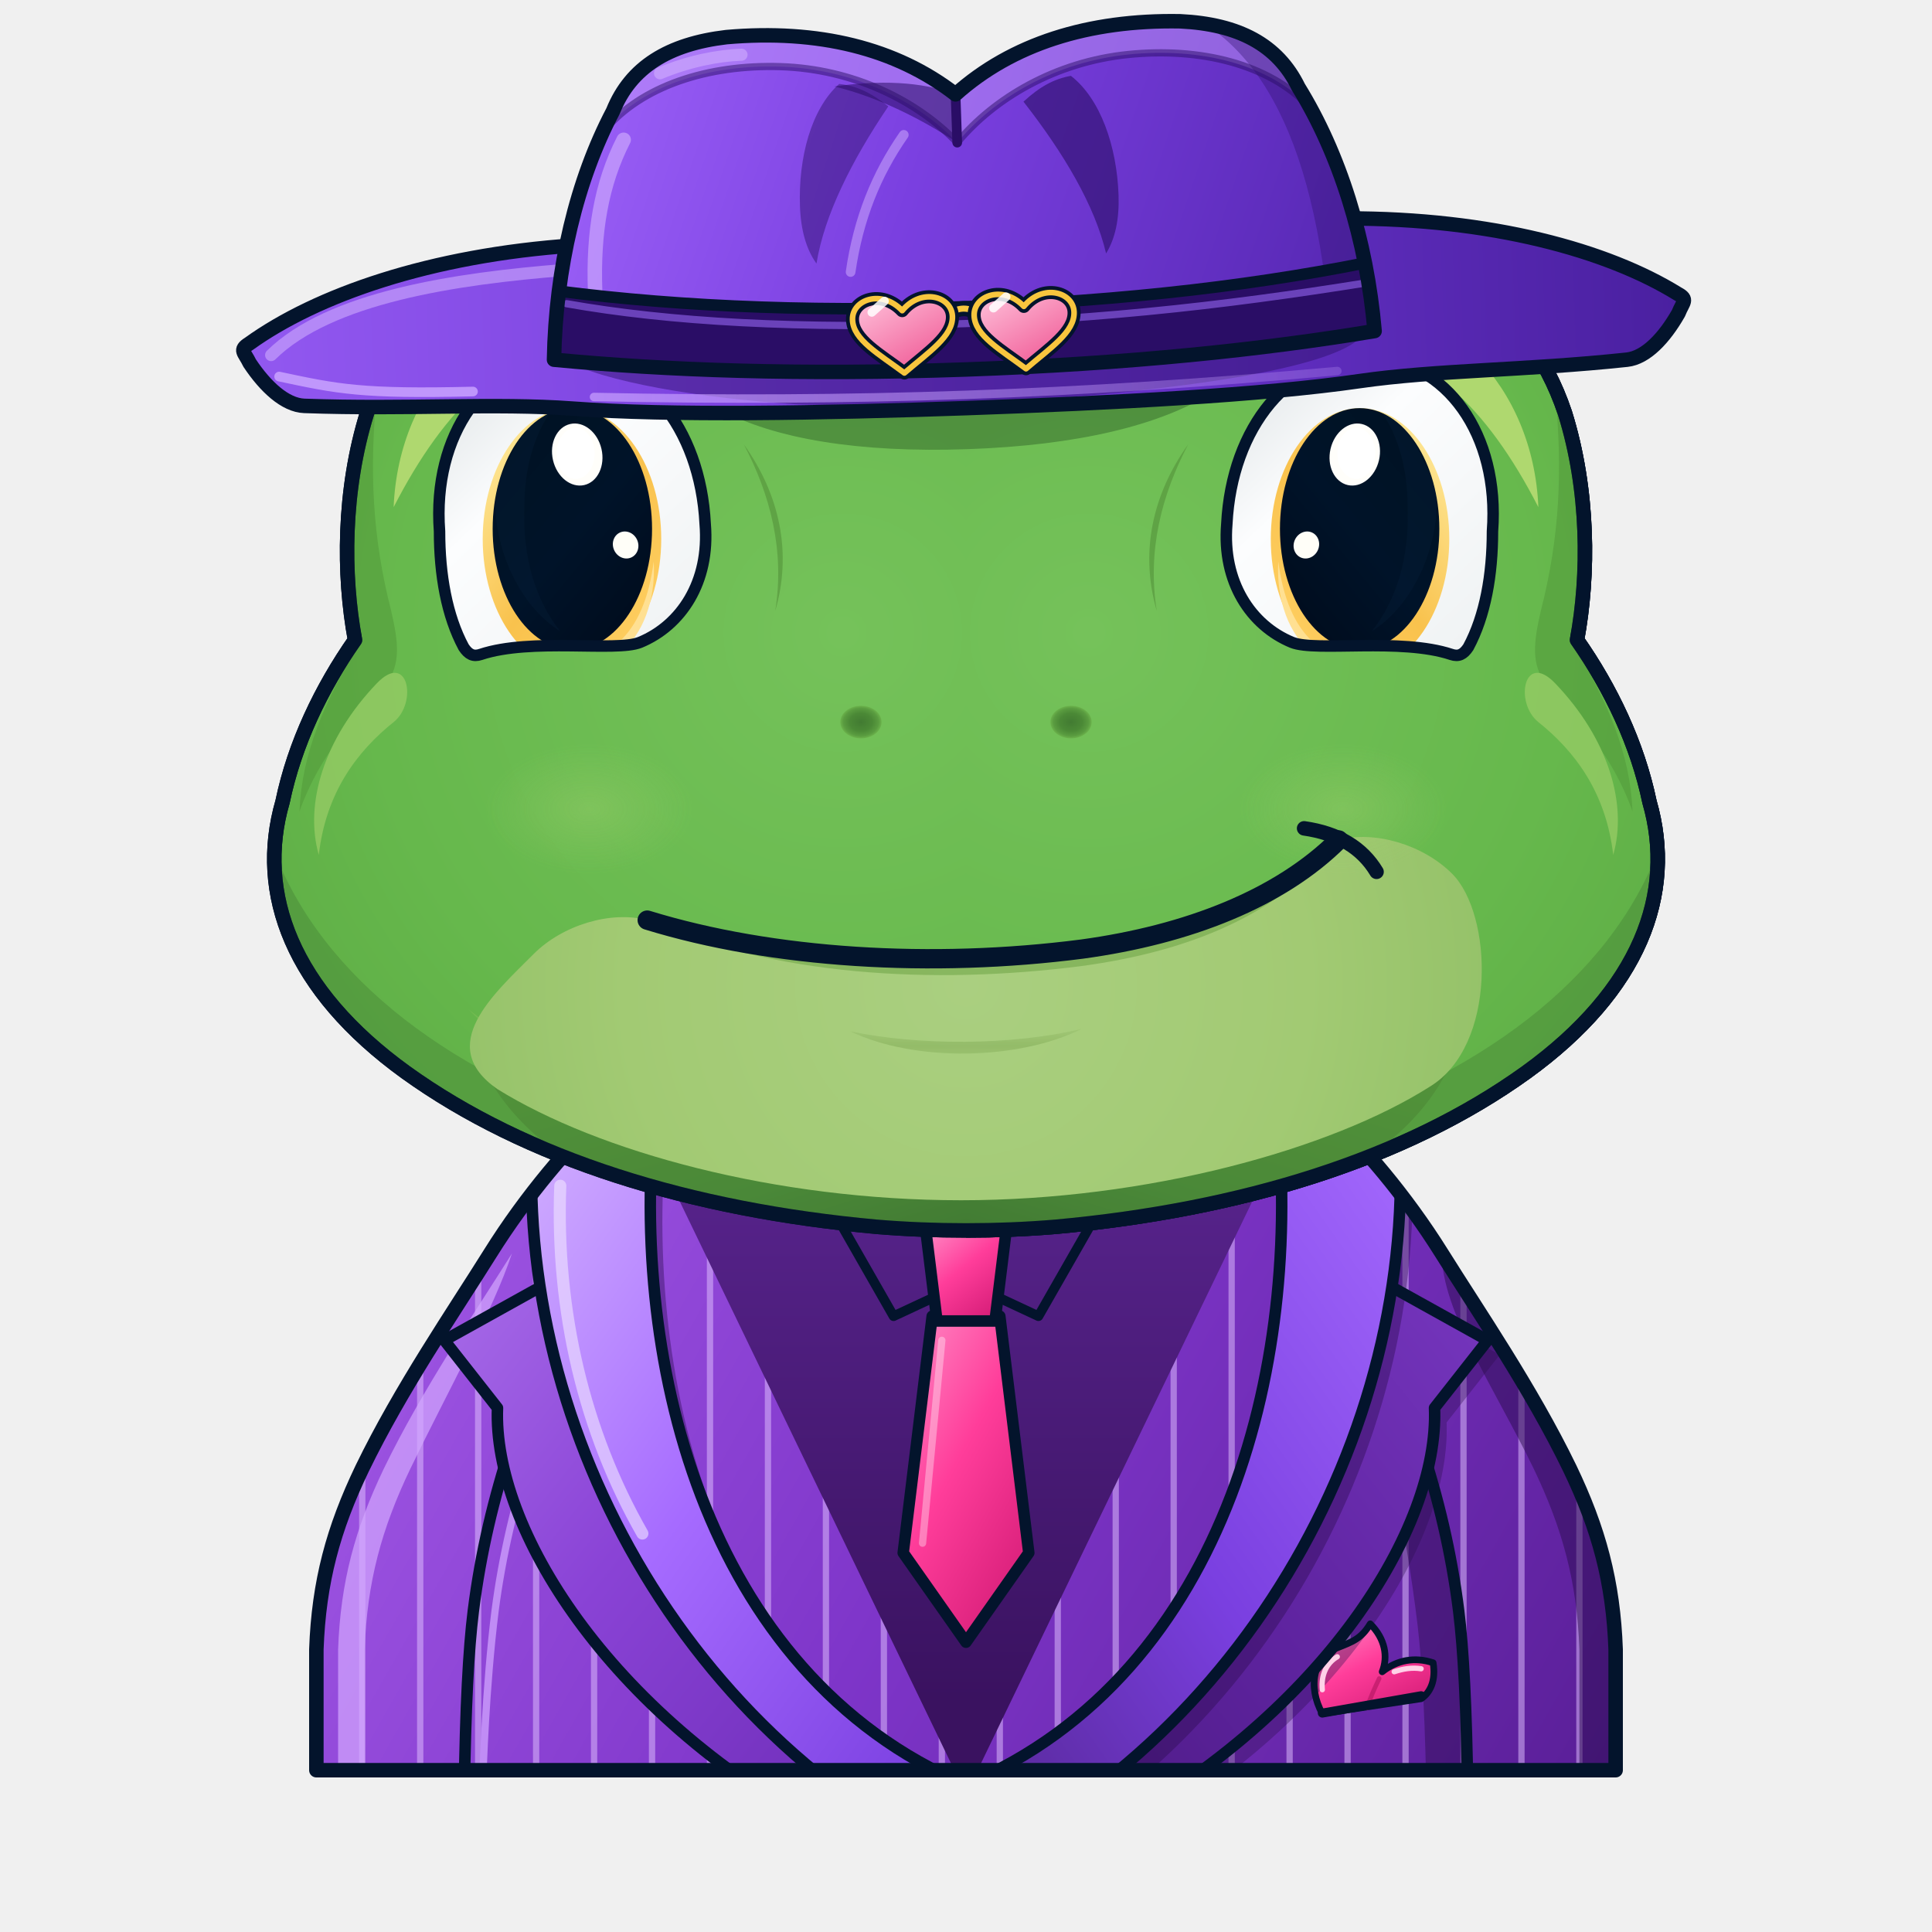
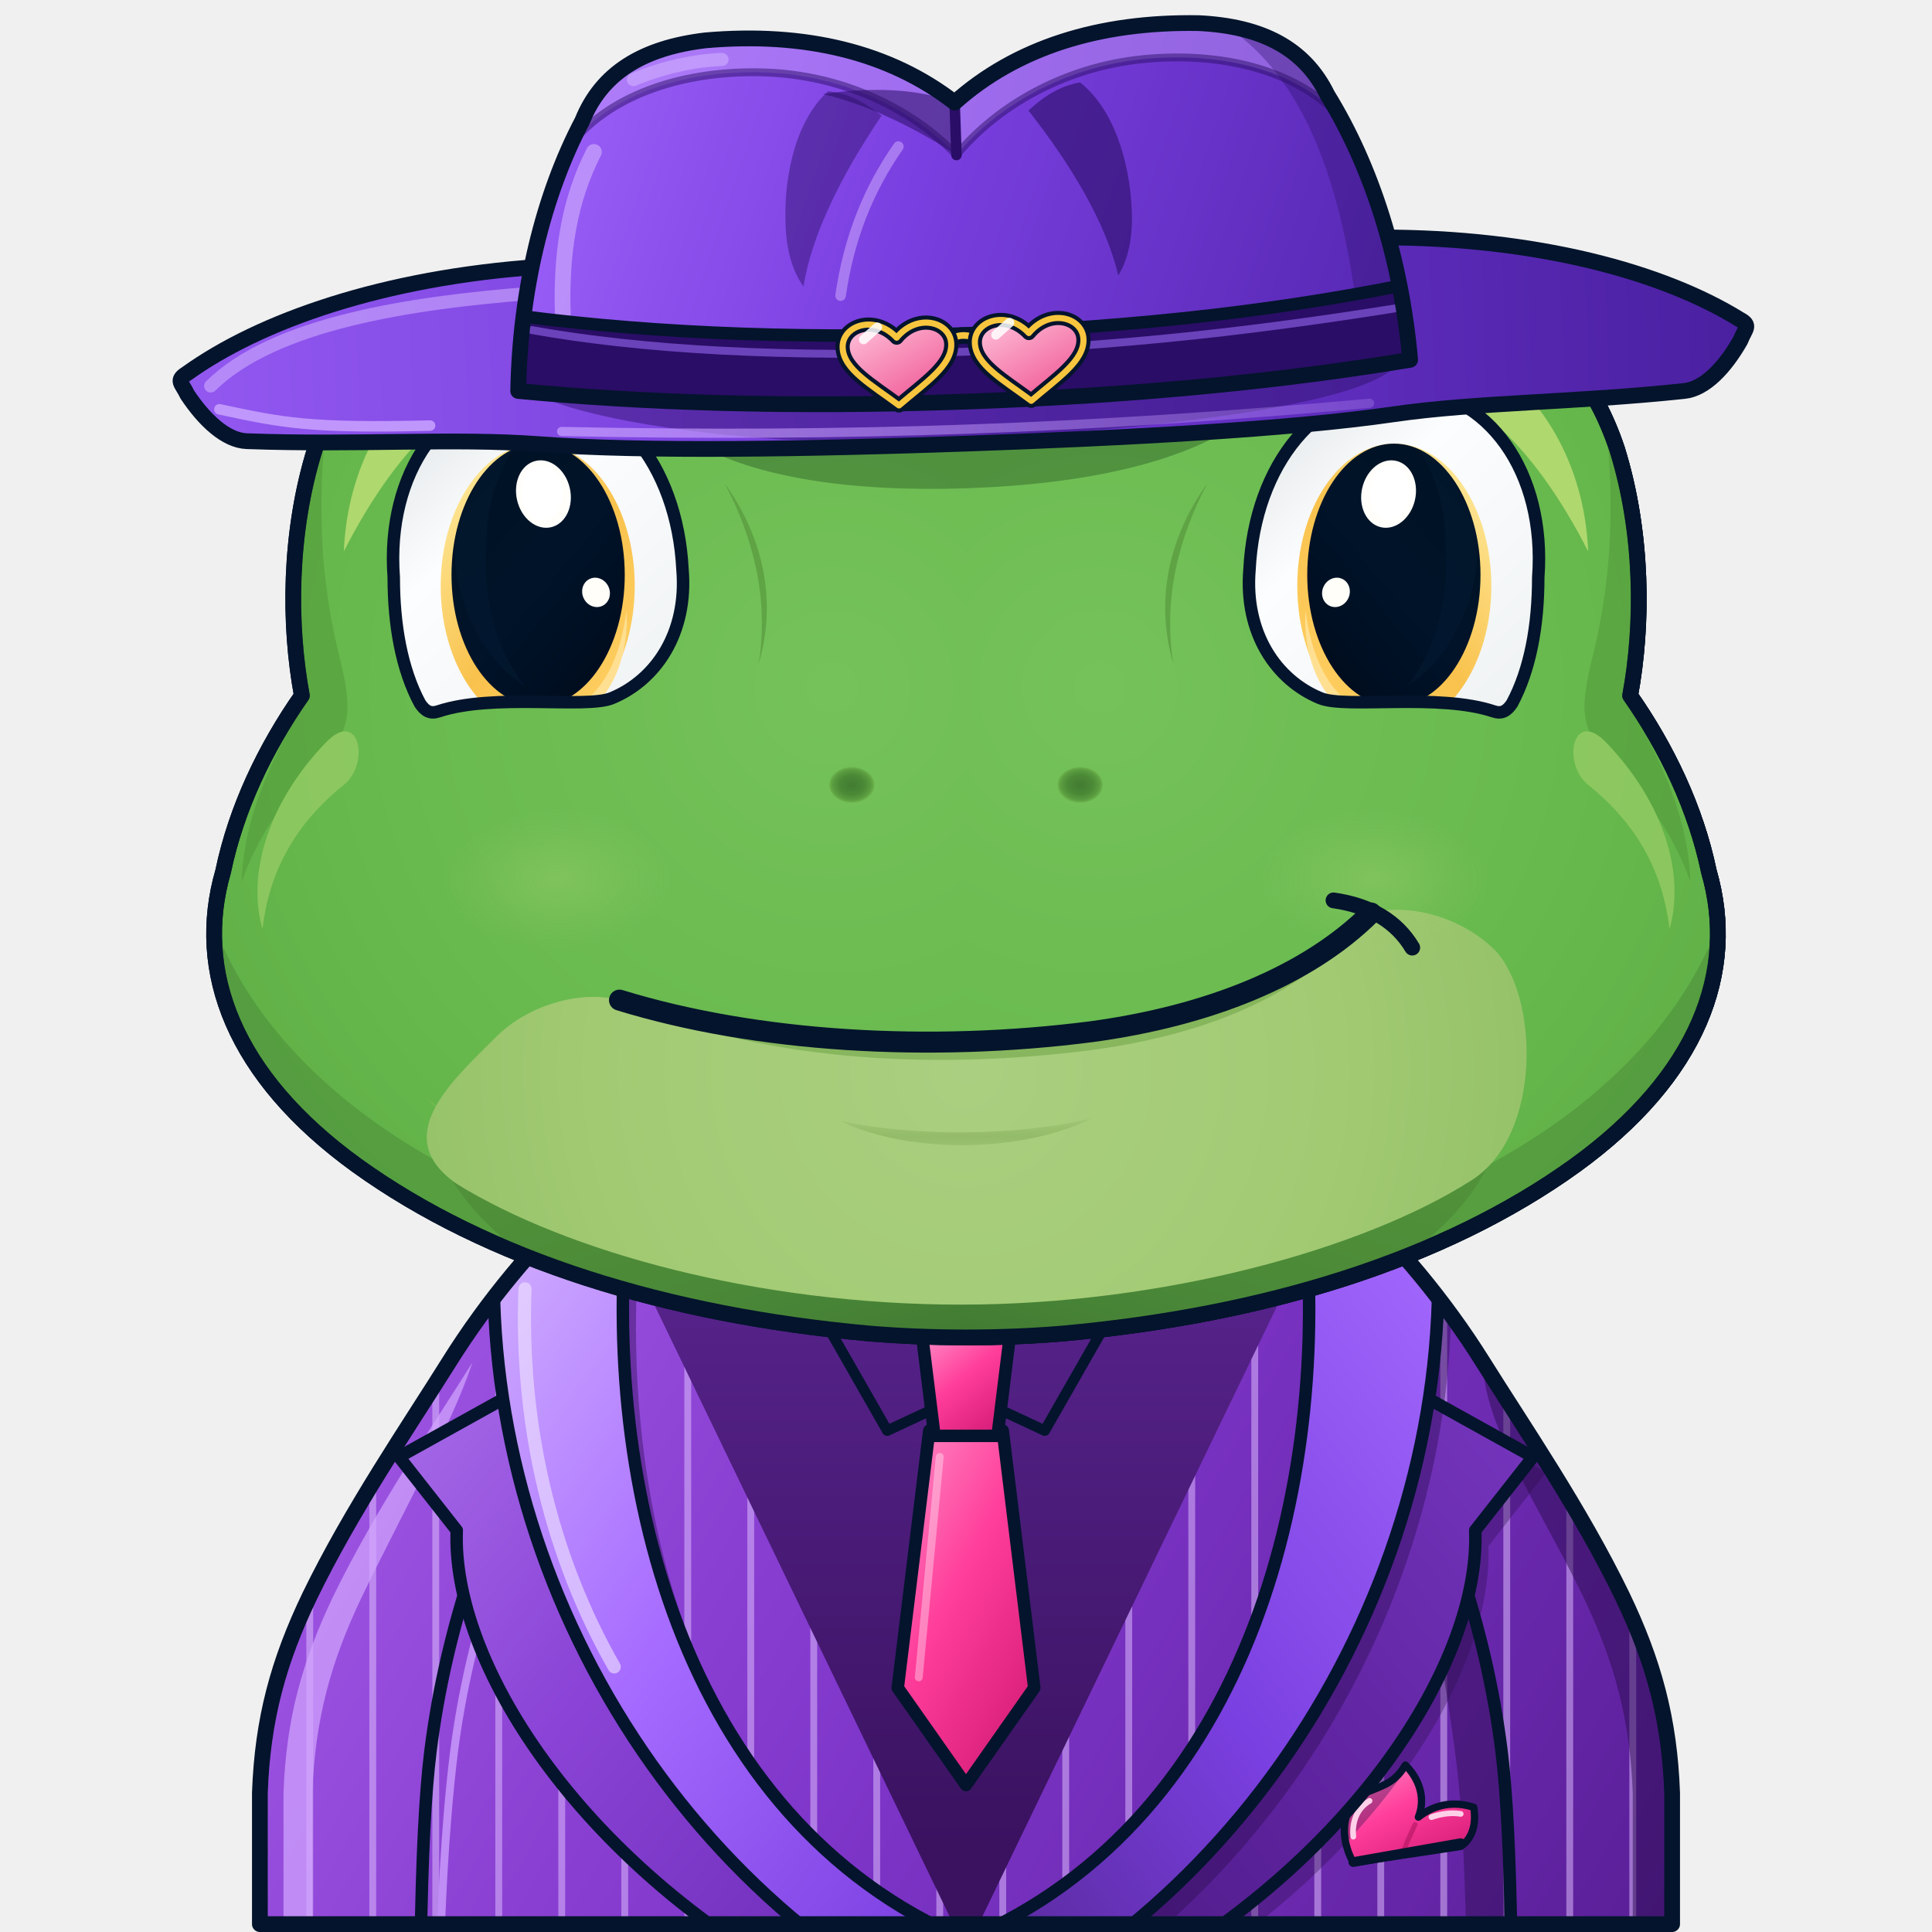
- <svg xmlns="http://www.w3.org/2000/svg" width="1000" height="1000" viewBox="100 17 800 800" role="img" aria-labelledby="icon-title icon-desc">
+ <svg xmlns="http://www.w3.org/2000/svg" width="1000" height="1000" viewBox="132 17 736 736" role="img" aria-labelledby="icon-title icon-desc">
  <defs>
    <linearGradient id="pupil" x1="0" y1="0" x2=".8" y2="1">
      <stop offset="0" stop-color="#001222" />
      <stop offset=".57" stop-color="#001329" />
      <stop offset="1" stop-color="#000c1d" />
    </linearGradient>
    <linearGradient id="edge-shade" x1="0" y1="0" x2=".8" y2="1">
      <stop offset="0" stop-color="#5c9f3d" />
      <stop offset=".63" stop-color="#488436" />
      <stop offset="1" stop-color="#2e5b28" />
    </linearGradient>
    <linearGradient id="eye-rim" x1="0" y1="0" x2=".85" y2="1">
      <stop offset="0" stop-color="#fff0a8" />
      <stop offset=".56" stop-color="#f9c24d" />
      <stop offset="1" stop-color="#ffcf62" />
    </linearGradient>
    <linearGradient id="eye-sclera" x1="0" y1="0" x2=".85" y2="1">
      <stop offset="0" stop-color="#dde2e4" />
      <stop offset=".4" stop-color="#fcfdfe" />
      <stop offset="1" stop-color="#f0f3f4" />
    </linearGradient>
    <linearGradient id="lip-shadow" x1="489" y1="442" x2="489" y2="458" gradientUnits="userSpaceOnUse">
      <stop stop-color="#729d47" stop-opacity=".1" />
      <stop offset=".5" stop-color="#729d47" stop-opacity=".38" />
      <stop offset="1" stop-color="#729d47" stop-opacity=".15" />
    </linearGradient>
    <linearGradient id="cloth" x1="250" y1="470" x2="760" y2="760" gradientUnits="userSpaceOnUse">
      <stop offset="0" stop-color="#a45be8" />
      <stop offset=".5" stop-color="#7e35c9" />
      <stop offset="1" stop-color="#5a1f98" />
    </linearGradient>
    <linearGradient id="satin" x1="0" y1="0" x2=".8" y2="1">
      <stop offset="0" stop-color="#d3b2ff" />
      <stop offset=".5" stop-color="#a66bff" />
      <stop offset="1" stop-color="#7a3fe0" />
    </linearGradient>
    <linearGradient id="satin-r" x1="0" y1="0" x2=".8" y2="1">
      <stop offset="0" stop-color="#a66bff" />
      <stop offset=".6" stop-color="#7a3fe0" />
      <stop offset="1" stop-color="#5a2a9e" />
    </linearGradient>
    <linearGradient id="shirt" x1="0" y1="480" x2="0" y2="720" gradientUnits="userSpaceOnUse">
      <stop offset="0" stop-color="#5a2590" />
      <stop offset="1" stop-color="#3a1260" />
    </linearGradient>
    <linearGradient id="lapel" x1="0" y1="0" x2=".8" y2="1">
      <stop offset="0" stop-color="#b27af0" />
      <stop offset=".5" stop-color="#8a43d6" />
      <stop offset="1" stop-color="#6a2ab4" />
    </linearGradient>
    <linearGradient id="lapel-r" x1="0" y1="0" x2=".8" y2="1">
      <stop offset="0" stop-color="#7d3cc8" />
      <stop offset=".6" stop-color="#5e239f" />
      <stop offset="1" stop-color="#4a1a80" />
    </linearGradient>
    <linearGradient id="pink" x1="0" y1="0" x2=".7" y2="1">
      <stop offset="0" stop-color="#ff8cc6" />
      <stop offset=".5" stop-color="#ff3d9a" />
      <stop offset="1" stop-color="#d81f7a" />
    </linearGradient>
    <linearGradient id="felt" x1="300" y1="28" x2="700" y2="179" gradientUnits="userSpaceOnUse">
      <stop offset="0" stop-color="#a66bff" />
      <stop offset=".45" stop-color="#7a3fe0" />
      <stop offset="1" stop-color="#4e22a8" />
    </linearGradient>
    <linearGradient id="lip" x1="346" y1="0" x2="654" y2="0" gradientUnits="userSpaceOnUse">
      <stop offset="0" stop-color="#c9a2ff" stop-opacity=".7" />
      <stop offset="1" stop-color="#c9a2ff" stop-opacity=".25" />
    </linearGradient>
    <linearGradient id="brim" x1="204" y1="0" x2="796" y2="0" gradientUnits="userSpaceOnUse">
      <stop offset="0" stop-color="#9258f0" />
      <stop offset=".5" stop-color="#7038d6" />
      <stop offset="1" stop-color="#4a20a0" />
    </linearGradient>
    <linearGradient id="lens" x1="0" y1="0" x2=".7" y2="1">
      <stop offset="0" stop-color="#ffc4dc" />
      <stop offset="1" stop-color="#f05a96" />
    </linearGradient>
    <clipPath id="head-clip">
      <path d="M 247 282 C 242 255 242 220 252 188 C 268 140 309 117 350 126 C 389 133 409 162 422 194 C 473 179 527 179 578 194 C 591 162 611 133 650 126 C 691 117 732 140 748 188 C 758 220 758 255 753 282 C 767 302 778 325 783 349 C 794 387 779 427 732 461 C 682 497 614 518 537 525 C 513 527 487 527 463 525 C 386 518 318 497 268 461 C 221 427 206 387 217 349 C 222 325 233 302 247 282 Z" />
    </clipPath>
    <clipPath id="body-clip">
      <path d="M 352 476 C 336 491 318 512 303 536 C 288 560 266 592 250 625 C 238 650 232 672 231 700 L 231 750 L 769 750 L 769 700 C 768 672 762 650 750 625 C 734 592 712 560 697 536 C 682 512 664 491 648 476 Z" />
    </clipPath>
    <radialGradient id="skin" cx="449" cy="279" r="470" gradientUnits="userSpaceOnUse">
      <stop offset="0" stop-color="#75c25a" />
      <stop offset=".42" stop-color="#66b84c" />
      <stop offset=".74" stop-color="#59a641" />
      <stop offset="1" stop-color="#43832e" />
    </radialGradient>
    <radialGradient id="nose-dimple">
      <stop stop-color="#427b32" />
      <stop offset=".55" stop-color="#4b8936" />
      <stop offset=".85" stop-color="#5a9c40" />
      <stop offset="1" stop-color="#6bb24b" />
    </radialGradient>
    <radialGradient id="cheek-light">
      <stop stop-color="#a2d16f" stop-opacity=".45" />
      <stop offset=".5" stop-color="#a2d16f" stop-opacity=".22" />
      <stop offset="1" stop-color="#a2d16f" stop-opacity="0" />
    </radialGradient>
    <radialGradient id="muzzle" cx="500" cy="425" r="283" gradientUnits="userSpaceOnUse">
      <stop stop-color="#aacf80" />
      <stop offset=".5" stop-color="#a2ca73" />
      <stop offset="1" stop-color="#8abb61" />
    </radialGradient>
    <clipPath id="mirror-half">
      <rect x="-4500" y="-5000" width="5000" height="10000" />
    </clipPath>
    <clipPath id="brim-clip">
      <path d="M 204 157 C 210.16 167 218.08 174.93 226 175.5 C 268 178.5 305 177 337 180.5 C 377 184.9 440 186 500 186 C 560 186 623 184.9 663 180.5 C 695 177 732 178.5 774 175.5 C 781.92 174.93 789.84 167 796 157 C 798 152.4 800.3 151.5 796 149 C 767.44 129.92 719.84 115 660 113 C 600 111 560 107 500 107 C 440 107 400 111 340 113 C 280.16 115 232.56 129.92 204 149 C 199.7 151.5 202 152.4 204 157 Z" />
    </clipPath>
    <clipPath id="crown-clip">
      <path d="M 500 170 C 432 170 376 166 330 160 C 332 122 342 86 358 58 C 366 40 382 31 406 29 C 444 27 476 36 500 56 C 524 36 556 27 594 29 C 618 31 634 40 642 58 C 658 86 668 122 670 160 C 624 166 568 170 500 170 Z" />
    </clipPath>
  </defs>
  <g stroke="#03142c" stroke-linecap="round" stroke-linejoin="round" stroke-width="6">
    <g id="body">
      <g id="outfit-body" clip-path="url(#body-clip)">
        <rect x="200" y="440" width="600" height="360" fill="url(#cloth)" stroke="none" />
        <path d="M 226 460 L 226 760 M 250 460 L 250 760 M 274 460 L 274 760 M 298 460 L 298 760 M 322 460 L 322 760 M 346 460 L 346 760 M 370 460 L 370 760 M 394 460 L 394 760 M 418 460 L 418 760 M 442 460 L 442 760 M 466 460 L 466 760 M 490 460 L 490 760 M 514 460 L 514 760 M 538 460 L 538 760 M 562 460 L 562 760 M 586 460 L 586 760 M 610 460 L 610 760 M 634 460 L 634 760 M 658 460 L 658 760 M 682 460 L 682 760 M 706 460 L 706 760 M 730 460 L 730 760 M 754 460 L 754 760 M 778 460 L 778 760" opacity=".5" fill="none" stroke="#e2c4ff" stroke-width="2.6" />
        <g stroke="none">
          <path d="M 312 536 C 297 560 275 592 259 625 C 247 650 241 672 240 700 L 240 900 L 251 900 L 251 700 C 252 672 258 650 270 625 C 286 592 304 560 312 536 Z" opacity=".7" fill="#d3a6ff" />
          <path d="M 697 536 C 724 560 746 592 762 625 C 774 650 780 672 781 700 L 781 900 L 754 900 L 754 700 C 753 672 747 650 735 625 C 719 592 697 560 697 536 Z" opacity=".5" fill="#2a0b4d" />
          <path d="M 662 552 C 682 592 698 636 704 684 C 708 716 709 780 707 900 L 690 900 C 692 790 691 724 687 690 C 682 648 672 604 662 552 Z" opacity=".45" fill="#2a0b4d" />
        </g>
        <path d="M 338 552 C 318 592 302 636 296 684 C 292 716 291 780 293 900" fill="none" stroke-width="4.75" />
        <path d="M 345 556 C 326 596 311 638 305 684 C 301 716 300 752 300 752" fill="none" stroke="#c08cf5" stroke-width="3" />
        <g transform="translate(668 708) scale(.62) translate(-647 -586)">
          <path d="M 614 616 C 604 598 608 578 624 572 C 634 568 640 566 646 556 C 656 566 658 578 654 588 C 664 580 676 578 688 582 C 690 594 686 602 680 606 Z" fill="url(#pink)" stroke="none" />
        </g>
        <path d="M 360 470 L 640 470 L 500 760 Z" fill="url(#shirt)" stroke="none" />
        <path d="M 340 470 L 338 542 L 284 572 L 306 600 C 304 650 352 726 440 774 L 500 810 L 500 776 C 400 724 330 600 340 470 Z" transform="matrix(-1 0 0 1 1000 0) translate(-5 6)" opacity=".35" fill="#2a0b4d" stroke="none" />
        <path d="M 338 552 C 318 592 302 636 296 684 C 292 716 291 780 293 900" transform="matrix(-1 0 0 1 1000 0)" fill="none" stroke-width="4.75" />
        <g transform="translate(668 708) scale(.62) translate(-647 -586)">
          <path d="M 614 616 C 604 598 608 578 624 572 C 634 568 640 566 646 556 C 656 566 658 578 654 588 C 664 580 676 578 688 582 C 690 594 686 602 680 606 Z" fill="none" stroke-width="4.5" />
          <path d="M 652 592.5 C 649 599 646 605 644 612" opacity=".6" fill="none" stroke="#b0145f" stroke-width="3" />
          <path d="M 614 600 C 613 590 617 582 624 578 M 662 588 C 668 586 674 585 680 586" fill="none" stroke="#ffd1e8" stroke-width="3.5" />
          <path d="M 614 615.6 L 680 604" fill="none" stroke-width="6" />
        </g>
        <path d="M 340 470 L 338 542 L 284 572 L 306 600 C 304 650 352 726 440 774 L 500 810 L 500 776 C 400 724 330 600 340 470 Z" fill="url(#lapel)" stroke-width="4.75" />
        <path d="M 340 470 L 338 542 L 284 572 L 306 600 C 304 650 352 726 440 774 L 500 810 L 500 776 C 400 724 330 600 340 470 Z" transform="matrix(-1 0 0 1 1000 0)" fill="url(#lapel-r)" stroke="none" />
        <path d="M 322 470 C 307 600 381 735 500 790 L 500 756 C 391 710 359 578 372 470 Z" transform="translate(5 7)" opacity=".4" fill="#2a0b4d" stroke="none" />
        <path d="M 322 470 C 307 600 381 735 500 790 L 500 756 C 391 710 359 578 372 470 Z" transform="matrix(-1 0 0 1 1000 0) translate(-5 7)" opacity=".4" fill="#2a0b4d" stroke="none" />
        <path d="M 340 470 L 338 542 L 284 572 L 306 600 C 304 650 352 726 440 774 L 500 810 L 500 776 C 400 724 330 600 340 470 Z" transform="matrix(-1 0 0 1 1000 0)" fill="none" stroke-width="4.75" />
        <path d="M 322 470 C 307 600 381 735 500 790 L 500 756 C 391 710 359 578 372 470 Z" fill="url(#satin)" stroke="none" />
        <path d="M 332 508 C 330 560 342 610 366 652" opacity=".6" fill="none" stroke="#f0e4ff" stroke-width="5" />
        <path d="M 322 470 C 307 600 381 735 500 790 L 500 756 C 391 710 359 578 372 470 Z" fill="none" stroke-width="4.75" />
        <path d="M 322 470 C 307 600 381 735 500 790 L 500 756 C 391 710 359 578 372 470 Z" transform="matrix(-1 0 0 1 1000 0)" fill="url(#satin-r)" stroke="none" />
        <path d="M 322 470 C 307 600 381 735 500 790 L 500 756 C 391 710 359 578 372 470 Z" transform="matrix(-1 0 0 1 1000 0)" fill="none" stroke-width="4.75" />
        <path d="M 470 512 L 500 548 L 470 562 L 446 520 Z" fill="url(#shirt)" stroke-width="4" />
        <path d="M 470 512 L 500 548 L 470 562 L 446 520 Z" transform="matrix(-1 0 0 1 1000 0)" fill="url(#shirt)" stroke-width="4" />
        <path d="M 486 562 L 514 562 L 526 660 L 500 697 L 474 660 Z" fill="url(#pink)" stroke-width="4.75" />
        <path d="M 483.3 526 L 516.7 526 L 512 564 L 488 564 Z" fill="url(#pink)" stroke-width="4.75" />
        <path d="M 490 572 L 482 656" opacity=".35" fill="none" stroke="#fff" stroke-width="3" />
      </g>
      <path d="M 352 476 C 336 491 318 512 303 536 C 288 560 266 592 250 625 C 238 650 232 672 231 700 L 231 750 L 769 750 L 769 700 C 768 672 762 650 750 625 C 734 592 712 560 697 536 C 682 512 664 491 648 476 Z" fill="none" />
    </g>
    <g id="head">
      <path d="M 247 282 C 242 255 242 220 252 188 C 268 140 309 117 350 126 C 389 133 409 162 422 194 C 473 179 527 179 578 194 C 591 162 611 133 650 126 C 691 117 732 140 748 188 C 758 220 758 255 753 282 C 767 302 778 325 783 349 C 794 387 779 427 732 461 C 682 497 614 518 537 525 C 513 527 487 527 463 525 C 386 518 318 497 268 461 C 221 427 206 387 217 349 C 222 325 233 302 247 282 Z" fill="url(#skin)" stroke="#03142c" />
      <g stroke="none" clip-path="url(#head-clip)">
        <path d="M 208 352 C 222 410 272 453 341 479 C 465 526 640.56 500.65 724.56 444.65 C 765.56 417.32 781.5 396.96 791.5 350.96 C 798.5 416.96 777.88 459.33 717.88 489.33 C 627.88 538.33 458 562 328 515 C 245 485 195 433 196 386 Z" opacity=".45" fill="#488436" />
        <path d="M 263 227 C 265 177 302 139 343 146 C 373 149 394 169 405 193 C 384 172 364 164 342 163 C 311 159 284 186 263 227 Z" fill="#afd86f" />
        <path d="M 408 201 C 423 222 428 246 421 270 C 425 245 419 222 408 201 Z" opacity=".55" fill="#518d37" stroke="none" />
        <path d="M 255 183 C 239 220 245 260 250 281 C 234 308 225 329 224 353 C 233 328 247 315 260 300 C 266 292 265 283 262 270 C 254 239 253 211 256 180 Z" opacity=".5" fill="#4f9637" stroke="none" />
        <path d="M 256 300 C 234 323 226 350 232 371 C 235 345 248 328 263 316 C 273 308 269 286.4 256 300 Z" fill="url(#skin)" />
        <path d="M 256 300 C 234 323 226 350 232 371 C 235 345 248 328 263 316 C 273 308 269 286.4 256 300 Z" opacity=".65" fill="#a0cf6a" />
        <path d="M 791.5 350.96 C 781.5 396.96 765.56 417.32 724.56 444.65 C 640.56 500.65 465 526 341 479 C 326.81 473.65 313.43 467.59 301 460.83 C 325 508 399 531 463 537 C 536 544 614.08 524.37 680.08 501.37 C 746.08 480.37 784.23 446.56 794.23 403.56 Z" opacity=".86" fill="url(#edge-shade)" stroke="none" />
        <path d="M 294 435 C 367 492 533 511 656 467 C 598 499 535 508 465 502 C 390 496 332 473 294 435 Z" opacity=".34" fill="#91c75f" stroke="none" />
      </g>
      <g transform="matrix(-1 0 0 1 1000 0)">
        <g clip-path="url(#mirror-half)">
          <path d="M 247 282 C 242 255 242 220 252 188 C 268 140 309 117 350 126 C 389 133 409 162 422 194 C 473 179 527 179 578 194 C 591 162 611 133 650 126 C 691 117 732 140 748 188 C 758 220 758 255 753 282 C 767 302 778 325 783 349 C 794 387 779 427 732 461 C 682 497 614 518 537 525 C 513 527 487 527 463 525 C 386 518 318 497 268 461 C 221 427 206 387 217 349 C 222 325 233 302 247 282 Z" fill="url(#skin)" stroke="#03142c" />
          <g stroke="none" clip-path="url(#head-clip)">
            <path d="M 208 352 C 222 410 272 453 341 479 C 465 526 640.56 500.65 724.56 444.65 C 765.56 417.32 781.5 396.96 791.5 350.96 C 798.5 416.96 777.88 459.33 717.88 489.33 C 627.88 538.33 458 562 328 515 C 245 485 195 433 196 386 Z" opacity=".45" fill="#488436" />
            <path d="M 263 227 C 265 177 302 139 343 146 C 373 149 394 169 405 193 C 384 172 364 164 342 163 C 311 159 284 186 263 227 Z" fill="#afd86f" />
            <path d="M 408 201 C 423 222 428 246 421 270 C 425 245 419 222 408 201 Z" opacity=".55" fill="#518d37" stroke="none" />
            <path d="M 255 183 C 239 220 245 260 250 281 C 234 308 225 329 224 353 C 233 328 247 315 260 300 C 266 292 265 283 262 270 C 254 239 253 211 256 180 Z" opacity=".5" fill="#4f9637" stroke="none" />
            <path d="M 256 300 C 234 323 226 350 232 371 C 235 345 248 328 263 316 C 273 308 269 286.4 256 300 Z" fill="url(#skin)" />
            <path d="M 256 300 C 234 323 226 350 232 371 C 235 345 248 328 263 316 C 273 308 269 286.4 256 300 Z" opacity=".65" fill="#a0cf6a" />
            <path d="M 791.5 350.96 C 781.5 396.96 765.56 417.32 724.56 444.65 C 640.56 500.65 465 526 341 479 C 326.81 473.65 313.43 467.59 301 460.83 C 325 508 399 531 463 537 C 536 544 614.08 524.37 680.08 501.37 C 746.08 480.37 784.23 446.56 794.23 403.56 Z" opacity=".86" fill="url(#edge-shade)" stroke="none" />
          </g>
        </g>
      </g>
      <g stroke="none" clip-path="url(#head-clip)">
        <path d="M 368 398 C 420 414 486 418 548 410 C 592 404 630 389 654.3 364.8 C 669.3 360.8 689.3 366.8 701.3 378.8 C 718.1 395.6 720 450 692 467 C 651 493 575 514 498 514 C 421 514 348 494 306 468 C 280 450 304.2 428.8 321 412 C 333 400 353 394 368 398 Z" fill="url(#muzzle)" />
      </g>
      <g stroke="none" clip-path="url(#head-clip)">
        <path d="M 368 398 C 420 414 486 418 548 410 C 592 404 630 389 654.3 364.8 C 630 396 592 411 548 417 C 486 425 420 421 368 398 Z" opacity=".6" fill="#72a749" />
      </g>
      <g stroke="none" clip-path="url(#head-clip)">
        <ellipse cx="344" cy="352" rx="43" ry="27" opacity=".8" fill="url(#cheek-light)" />
        <g transform="matrix(-1 0 0 1 1000 0)">
          <ellipse cx="344" cy="352" rx="43" ry="27" opacity=".8" fill="url(#cheek-light)" />
        </g>
      </g>
      <g stroke="none" clip-path="url(#head-clip)">
        <path d="M 452 444 C 480 450 519 450 548 443 C 522 456 479 457 452 444 Z" fill="url(#lip-shadow)" />
      </g>
      <g id="eyes">
        <g id="left-eye">
          <clipPath id="left-eye-aperture">
            <path d="M 282 237 C 279 197 301 166 333 165 C 366 164 390 194 392 234 C 394 258 382 276 365 283 C 355 287 320 281 299 288 C 296 289 294 288 292 285 C 285 272 282 255 282 237 Z" />
          </clipPath>
          <path d="M 282 237 C 279 197 301 166 333 165 C 366 164 390 194 392 234 C 394 258 382 276 365 283 C 355 287 320 281 299 288 C 296 289 294 288 292 285 C 285 272 282 255 282 237 Z" fill="url(#eye-sclera)" stroke="none" />
          <g stroke="none" clip-path="url(#left-eye-aperture)">
            <ellipse cx="336.84" cy="240.2" rx="36.96" ry="54.2" fill="url(#eye-rim)" />
            <path d="M 304 236 A 33 50 0 1 0 370 236 A 33 50 0 1 0 304 236 Z" fill="url(#pupil)" />
            <path d="M 310.68 207.77 C 314.37 198.15 320.84 190.93 327.3 188.52 C 320.84 198.15 317.14 211.78 317.14 226.22 C 316.22 247.88 321.76 265.53 331.92 278.36 C 318.07 269.54 308.83 252.69 306.06 235.85 C 304.22 226.22 305.14 216.6 310.68 207.77 Z" opacity=".25" fill="#092440" />
            <path d="M 370.69 249.48 C 371.62 265.53 366.08 279.97 356.84 287.18 C 345.76 295.21 333.76 290.39 325.45 283.98 C 336.53 290.39 347.61 289.59 355.92 283.17 C 364.23 275.96 368.85 263.92 370.69 249.48 Z" fill="#ffe092" />
            <ellipse cx="339.02" cy="205.21" rx="10.3" ry="12.97" transform="rotate(-13 339.02 205.21)" fill="#fffefa" />
            <ellipse cx="338.38" cy="204.73" rx="7.85" ry="10.59" fill="#fff" />
            <ellipse cx="359.06" cy="242.67" rx="5.21" ry="5.67" transform="rotate(-24.75 359.06 242.67)" fill="#fffef8" />
          </g>
          <path d="M 282 237 C 279 197 301 166 333 165 C 366 164 390 194 392 234 C 394 258 382 276 365 283 C 355 287 320 281 299 288 C 296 289 294 288 292 285 C 285 272 282 255 282 237 Z" fill="none" stroke="#03142c" stroke-width="4.75" />
        </g>
        <g id="right-eye">
          <clipPath id="right-eye-aperture">
            <path d="M 718 237 C 721 197 699 166 667 165 C 634 164 610 194 608 234 C 606 258 618 276 635 283 C 645 287 680 281 701 288 C 704 289 706 288 708 285 C 715 272 718 255 718 237 Z" />
          </clipPath>
          <path d="M 718 237 C 721 197 699 166 667 165 C 634 164 610 194 608 234 C 606 258 618 276 635 283 C 645 287 680 281 701 288 C 704 289 706 288 708 285 C 715 272 718 255 718 237 Z" fill="url(#eye-sclera)" stroke="none" />
          <g stroke="none" clip-path="url(#right-eye-aperture)">
            <ellipse cx="662.84" cy="240.2" rx="36.96" ry="54.2" fill="url(#eye-rim)" transform="matrix(-1 0 0 1 1326 0)" />
            <path d="M 630 236 A 33 50 0 1 0 696 236 A 33 50 0 1 0 630 236 Z" fill="url(#pupil)" transform="matrix(-1 0 0 1 1326 0)" />
            <path d="M 636.68 207.77 C 640.37 198.15 646.84 190.93 653.3 188.52 C 646.84 198.15 643.14 211.78 643.14 226.22 C 642.22 247.88 647.76 265.53 657.92 278.36 C 644.07 269.54 634.83 252.69 632.06 235.85 C 630.22 226.22 631.14 216.6 636.68 207.77 Z" opacity=".25" fill="#092440" transform="matrix(-1 0 0 1 1326 0)" />
            <path d="M 696.69 249.48 C 697.62 265.53 692.08 279.97 682.84 287.18 C 671.76 295.21 659.76 290.39 651.45 283.98 C 662.53 290.39 673.61 289.59 681.92 283.17 C 690.23 275.96 694.85 263.92 696.69 249.48 Z" fill="#ffe092" transform="matrix(-1 0 0 1 1326 0)" />
            <ellipse cx="665.02" cy="205.21" rx="10.3" ry="12.97" transform="matrix(-1 0 0 1 1326 0) rotate(-13 665.02 205.21)" fill="#fffefa" />
            <ellipse cx="664.38" cy="204.73" rx="7.85" ry="10.59" fill="#fff" transform="matrix(-1 0 0 1 1326 0)" />
            <ellipse cx="685.06" cy="242.67" rx="5.21" ry="5.67" transform="matrix(-1 0 0 1 1326 0) rotate(-24.75 685.06 242.67)" fill="#fffef8" />
          </g>
          <path d="M 718 237 C 721 197 699 166 667 165 C 634 164 610 194 608 234 C 606 258 618 276 635 283 C 645 287 680 281 701 288 C 704 289 706 288 708 285 C 715 272 718 255 718 237 Z" fill="none" stroke="#03142c" stroke-width="4.75" />
        </g>
      </g>
      <g id="expression" fill="none">
        <g id="nose" fill="url(#nose-dimple)" stroke="none">
          <path d="M 447.95 316 A 8.55 6.75 0 1 0 465.05 316 A 8.55 6.75 0 1 0 447.95 316 Z" />
          <path d="M 534.95 316 A 8.55 6.75 0 1 0 552.05 316 A 8.55 6.75 0 1 0 534.95 316 Z" />
        </g>
      </g>
      <path d="M 368 398 C 420 414 486 418 548 410 C 592 404 630 389 654.3 364.8" fill="none" stroke-width="8" />
      <path d="M 640 360 C 654 362 664 368 670 378" fill="none" stroke-width="6" />
      <path d="M 247 282 C 242 255 242 220 252 188 C 268 140 309 117 350 126 C 389 133 409 162 422 194 C 473 179 527 179 578 194 C 591 162 611 133 650 126 C 691 117 732 140 748 188 C 758 220 758 255 753 282 C 767 302 778 325 783 349 C 794 387 779 427 732 461 C 682 497 614 518 537 525 C 513 527 487 527 463 525 C 386 518 318 497 268 461 C 221 427 206 387 217 349 C 222 325 233 302 247 282 Z" fill="none" stroke="#03142c" />
    </g>
    <path d="M 394 168 L 501 168 L 501 190 L 500 190 C 450 192 430 201 410 200 L 394 197 Z" fill="url(#skin)" stroke="none" />
    <path d="M 394 168 L 501 168 L 501 190 L 500 190 C 450 192 430 201 410 200 L 394 197 Z" transform="matrix(-1 0 0 1 1000 0)" fill="url(#skin)" stroke="none" />
    <g stroke="none">
      <path d="M 398 176 L 602 176 L 602 183 C 580 196 545 203 500 203 C 455 203 420 196 398 183 Z" transform="rotate(-2 500 180)" opacity=".38" fill="#1f4a1c" />
    </g>
    <g id="fedora" transform="rotate(-2 500 180)">
      <path d="M 204 157 C 210.16 167 218.08 174.93 226 175.5 C 268 178.5 305 177 337 180.5 C 377 184.9 440 186 500 186 C 560 186 623 184.9 663 180.5 C 695 177 732 178.5 774 175.5 C 781.92 174.93 789.84 167 796 157 C 798 152.4 800.3 151.5 796 149 C 767.44 129.92 719.84 115 660 113 C 600 111 560 107 500 107 C 440 107 400 111 340 113 C 280.16 115 232.56 129.92 204 149 C 199.7 151.5 202 152.4 204 157 Z" fill="url(#brim)" stroke="none" />
      <g stroke="none" clip-path="url(#brim-clip)">
        <path d="M 213 154 C 238 131 290 125 336 123" opacity=".55" fill="none" stroke="#d3b2ff" stroke-width="5" />
        <path d="M 334 160 C 380 166 430 170 500 170 C 570 170 620 166 666 160 C 660 172 610 180 540 183 C 500 184 460 184 430 182 C 390 178 350 170 334 160 Z" opacity=".45" fill="#2a0d66" />
        <path d="M 216 163 C 240 169 250 171.5 296 172" opacity=".85" fill="none" stroke="#c9a2ff" stroke-width="4" />
        <path d="M 346 176 C 400 179 450 180.5 500 180.5 C 550 180.5 600 179 654 176" fill="none" stroke="url(#lip)" stroke-width="3.5" />
      </g>
      <path d="M 204 157 C 210.16 167 218.08 174.93 226 175.5 C 268 178.5 305 177 337 180.5 C 377 184.9 440 186 500 186 C 560 186 623 184.9 663 180.5 C 695 177 732 178.5 774 175.5 C 781.92 174.93 789.84 167 796 157 C 798 152.4 800.3 151.5 796 149 C 767.44 129.92 719.84 115 660 113 C 600 111 560 107 500 107 C 440 107 400 111 340 113 C 280.16 115 232.56 129.92 204 149 C 199.7 151.5 202 152.4 204 157 Z" fill="none" stroke-width="6" />
      <path d="M 500 170 C 432 170 376 166 330 160 C 332 122 342 86 358 58 C 366 40 382 31 406 29 C 444 27 476 36 500 56 C 524 36 556 27 594 29 C 618 31 634 40 642 58 C 658 86 668 122 670 160 C 624 166 568 170 500 170 Z" fill="url(#felt)" stroke="none" />
      <g stroke="none" clip-path="url(#crown-clip)">
        <path d="M 354 66 C 370 48 398 40 428 42 C 458 44 484 58 500 76 C 516 58 542 44 572 42 C 602 40 630 48 646 66 L 760 10 L 240 10 Z" opacity=".45" fill="#c9a2ff" />
        <path d="M 500 56 L 500 76 C 486 66 468 56 450 51 C 468 49 486 50 500 56 Z" opacity=".55" fill="#2a0d66" />
        <path d="M 452 50 C 440 60 434 80 434 100 C 434 110 436 118 440 124 C 444 104 456 82 472 60 C 465 54 459 51 452 50 Z" opacity=".45" fill="#2a0d66" />
        <path d="M 548 50 C 560 60 566 80 566 100 C 566 110 564 118 560 124 C 556 104 544 82 528 60 C 535 54 541 51 548 50 Z" opacity=".6" fill="#2a0d66" />
        <path d="M 588 22 C 626 36 650 80 652 170 L 700 170 L 700 10 L 588 10 Z" opacity=".35" fill="#2a0d66" />
        <path d="M 348 132 C 348 108 352 88 362 70" opacity=".6" fill="none" stroke="#d3b2ff" stroke-width="6" />
        <path d="M 378 43 C 390 38.5 402 36.5 412 36.5" opacity=".55" fill="none" stroke="#d3b2ff" stroke-width="5" />
        <path d="M 478 72 C 466 88 458 106 454 128" opacity=".5" fill="none" stroke="#d3b2ff" stroke-width="4" />
        <path d="M 323 130 C 374 139 432 144 500 144 C 568 144 626 139 677 130 L 760 130 L 760 200 L 240 200 L 240 130 Z" fill="#2a0d66" />
        <path d="M 336 137 C 378 146 432 151 500 151 C 572 151 630 145 690 137" opacity=".8" fill="none" stroke="#7a4fd0" stroke-width="3" />
      </g>
      <g fill="none" clip-path="url(#crown-clip)">
        <path d="M 500 56 L 500 76" stroke="#2a0d66" stroke-width="4" />
        <path d="M 354 66 C 370 48 398 40 428 42 C 458 44 484 58 500 76 C 516 58 542 44 572 42 C 602 40 630 48 646 66" opacity=".5" stroke="#2a0d66" stroke-width="3" />
        <path d="M 323 130 C 374 139 432 144 500 144 C 568 144 626 139 677 130" stroke-width="4.75" />
      </g>
      <path d="M 500 170 C 432 170 376 166 330 160 C 332 122 342 86 358 58 C 366 40 382 31 406 29 C 444 27 476 36 500 56 C 524 36 556 27 594 29 C 618 31 634 40 642 58 C 658 86 668 122 670 160 C 624 166 568 170 500 170 Z" fill="none" stroke-width="6" />
      <g transform="translate(500 154) scale(.9)">
        <path d="M -6 -8 C -3 -11 3 -11 6 -8" fill="none" stroke-width="7" />
        <path d="M -6 -8 C -3 -11 3 -11 6 -8" fill="none" stroke="#f8c63e" stroke-width="2.8" />
        <path d="M 0 18.4 C -11.5 9.2 -23 2.3 -23 -6.9 C -23 -16.1 -9.2 -20.7 0 -10.3 C 9.2 -20.7 23 -16.1 23 -6.9 C 23 2.3 11.5 9.2 0 18.4 Z" transform="translate(-28 0)" fill="url(#lens)" stroke-width="6" />
        <path d="M 0 18.4 C -11.5 9.2 -23 2.3 -23 -6.9 C -23 -16.1 -9.2 -20.7 0 -10.3 C 9.2 -20.7 23 -16.1 23 -6.9 C 23 2.3 11.5 9.2 0 18.4 Z" transform="translate(-28 0)" fill="none" stroke="#f8c63e" stroke-width="2.6" />
        <path d="M 0 18.4 C -11.5 9.2 -23 2.3 -23 -6.9 C -23 -16.1 -9.2 -20.7 0 -10.3 C 9.2 -20.7 23 -16.1 23 -6.9 C 23 2.3 11.5 9.2 0 18.4 Z" transform="translate(28 0)" fill="url(#lens)" stroke-width="6" />
        <path d="M 0 18.4 C -11.5 9.2 -23 2.3 -23 -6.9 C -23 -16.1 -9.2 -20.7 0 -10.3 C 9.2 -20.7 23 -16.1 23 -6.9 C 23 2.3 11.5 9.2 0 18.4 Z" transform="translate(28 0)" fill="none" stroke="#f8c63e" stroke-width="2.6" />
        <path d="M -42 -10 l 6 -5 M 14 -10 l 6 -5" opacity=".85" fill="none" stroke="#fff" stroke-width="4" />
      </g>
    </g>
  </g>
</svg>
